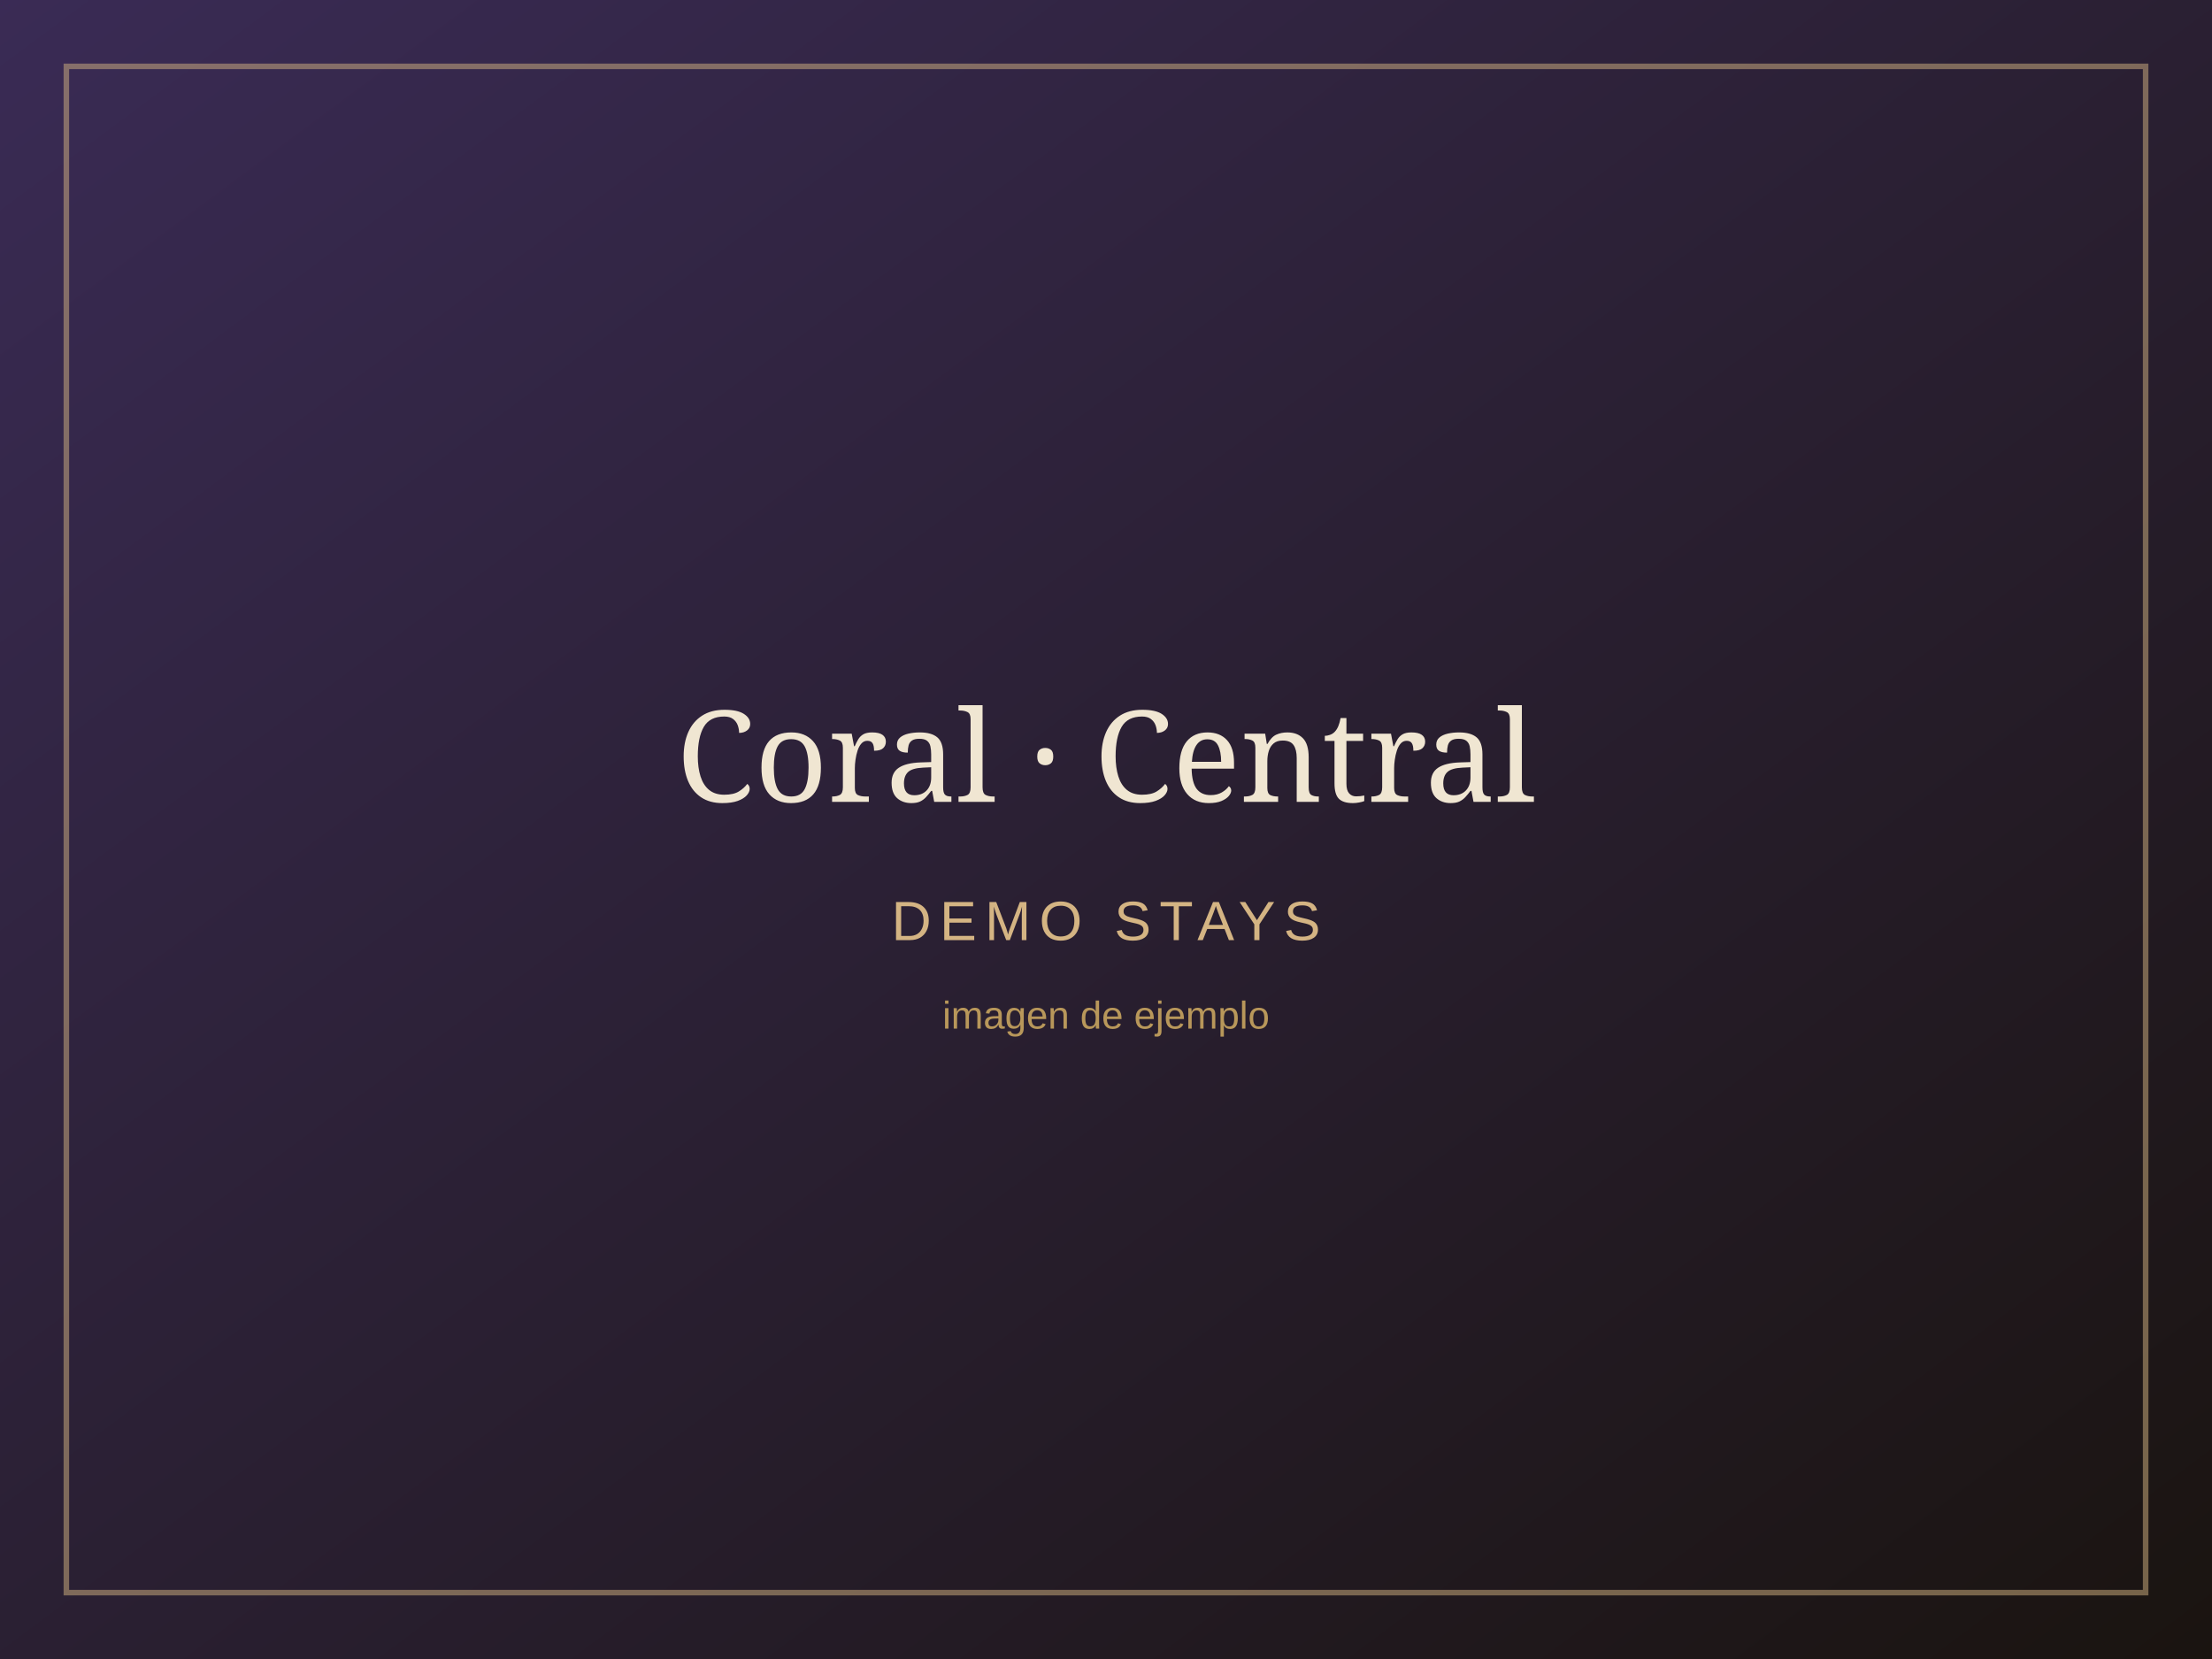
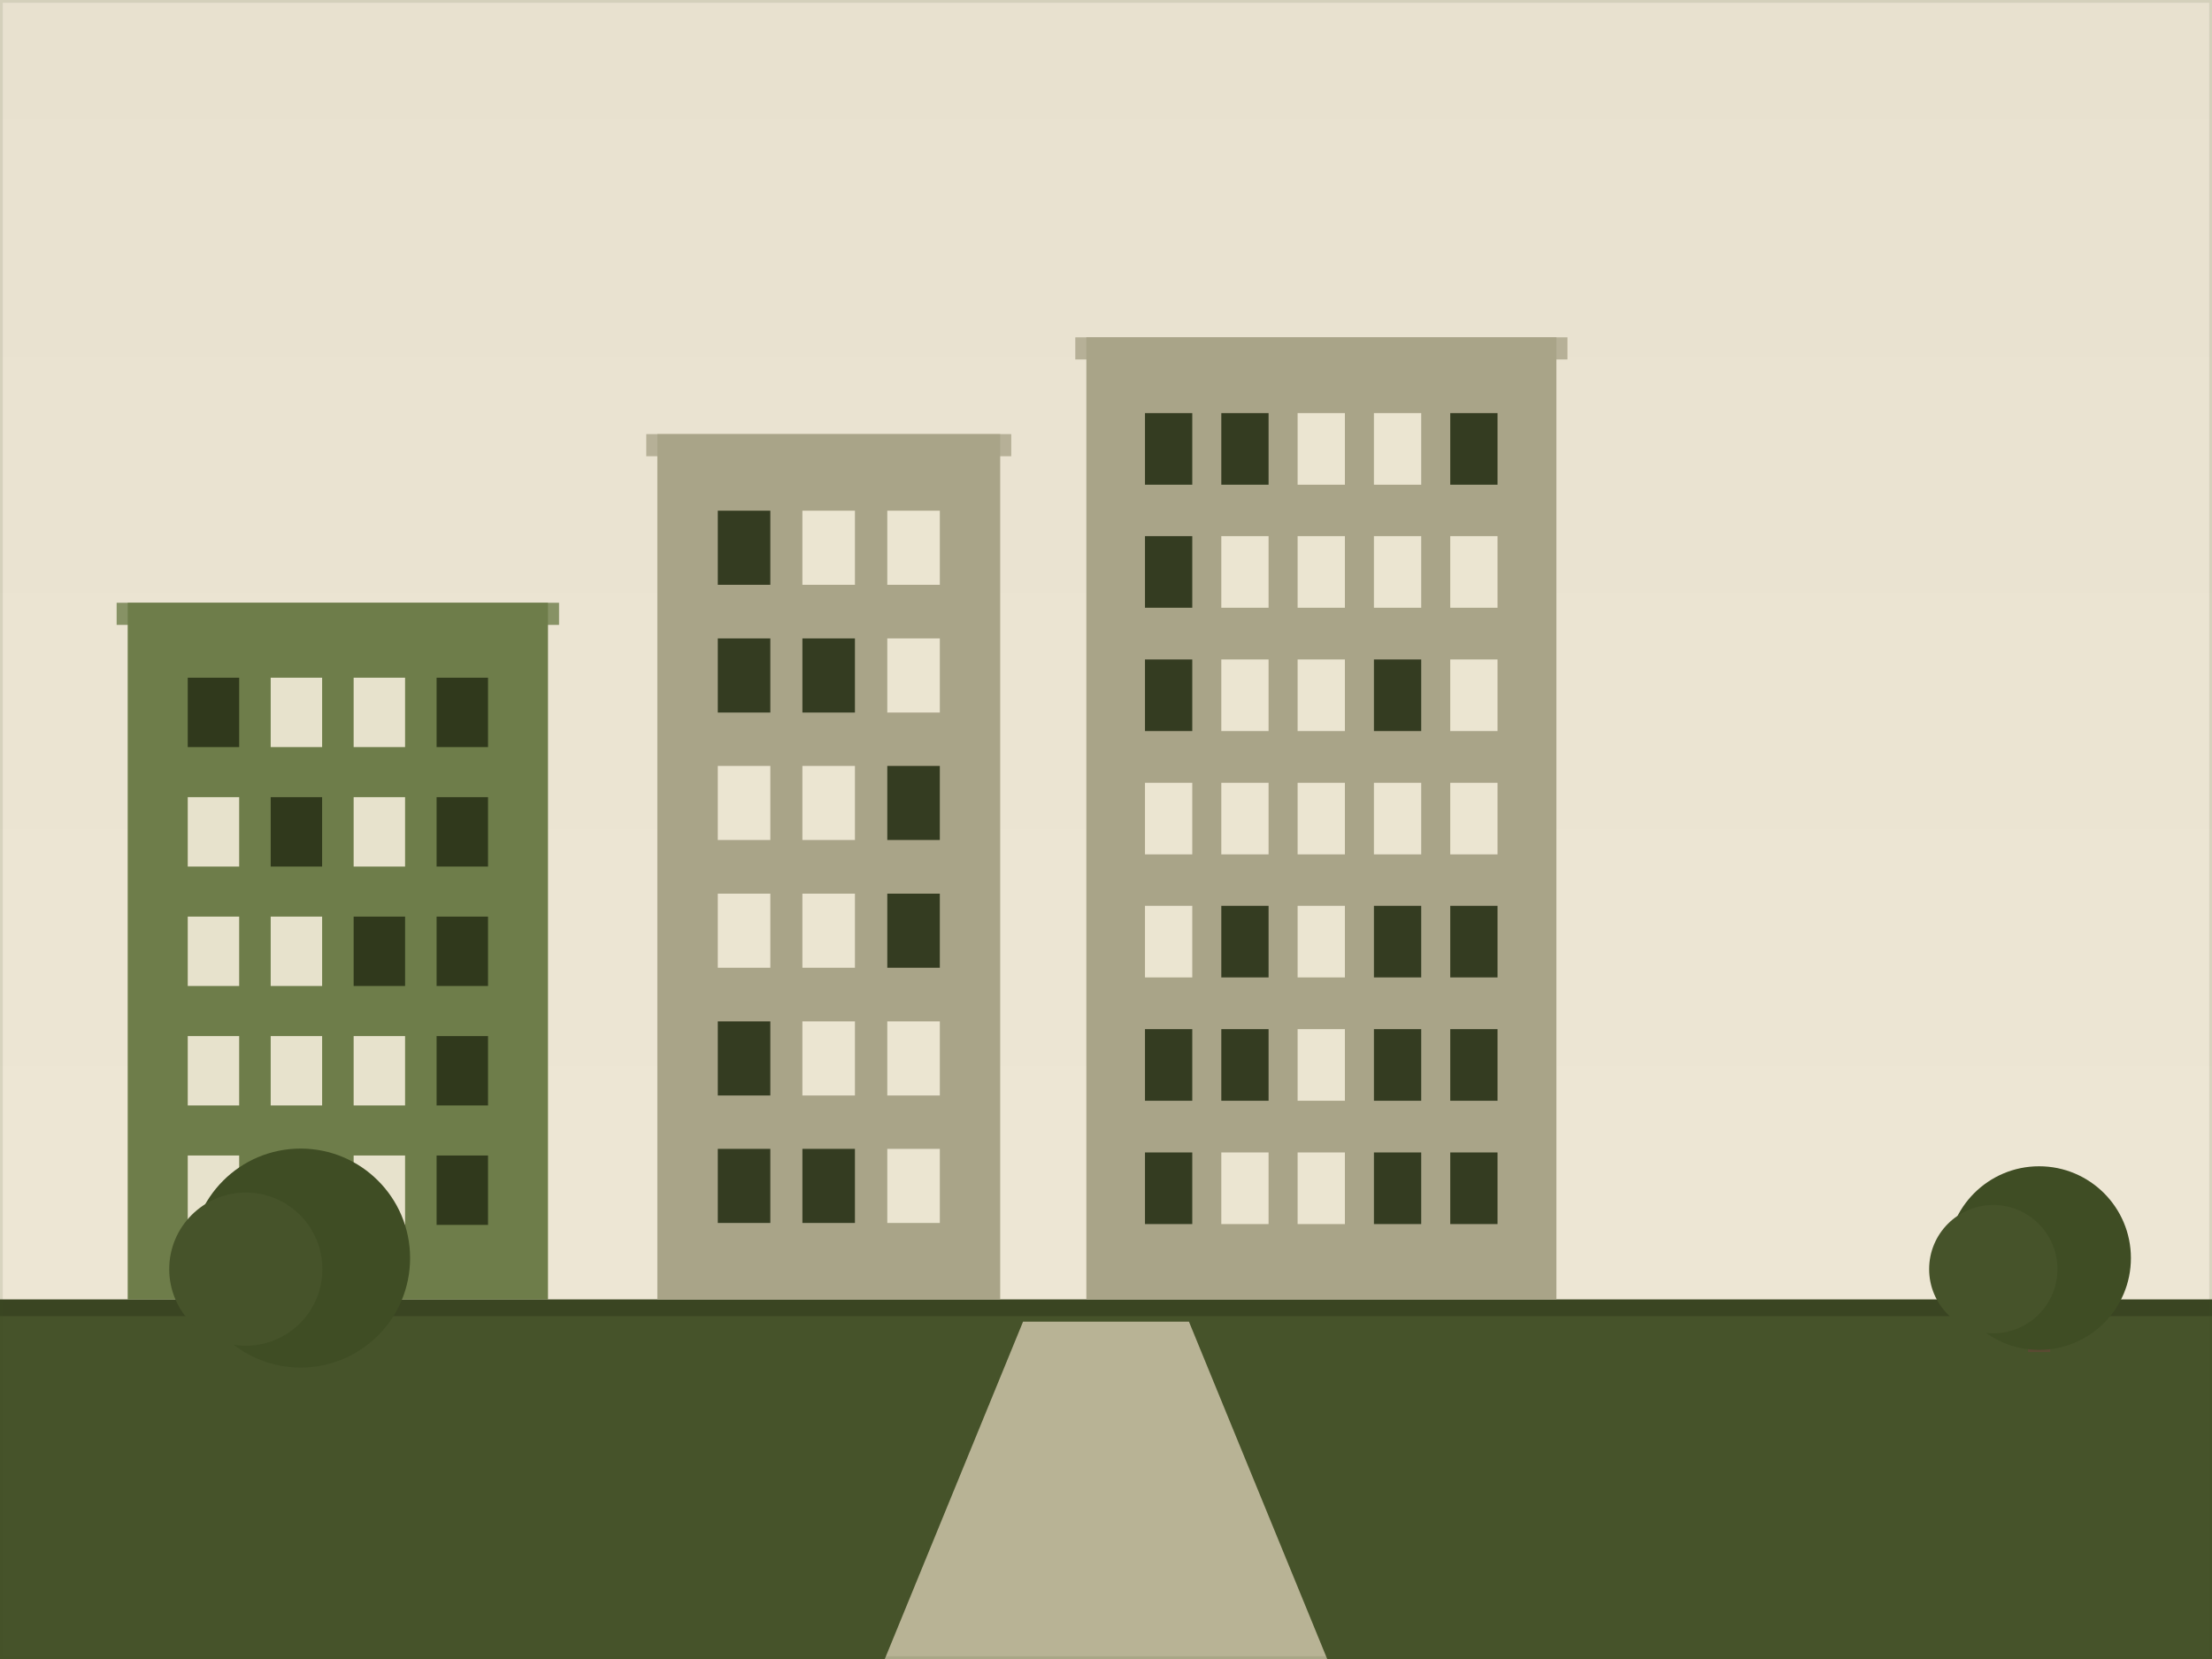
- <svg xmlns="http://www.w3.org/2000/svg" width="800" height="600" viewBox="0 0 800 600" role="img" aria-label="Coral · Central">
+ <svg xmlns="http://www.w3.org/2000/svg" width="800" height="600" viewBox="0 0 800 600" role="img" aria-label="Complejo residencial Demo Stays">
  <defs>
-     <linearGradient id="g" x1="0" y1="0" x2="1" y2="1">
-       <stop offset="0" stop-color="#3a2b55" />
-       <stop offset="1" stop-color="#1a1410" />
+     <linearGradient id="sky" x1="0" y1="0" x2="0" y2="1">
+       <stop offset="0" stop-color="#e8e1cf" />
+       <stop offset="1" stop-color="#efe8d6" />
    </linearGradient>
  </defs>
-   <rect width="800" height="600" fill="url(#g)" />
-   <rect x="24" y="24" width="752" height="552" fill="none" stroke="#d4b483" stroke-opacity="0.5" stroke-width="2" />
-   <text x="400" y="290" font-family="Georgia, serif" font-size="46" fill="#f0e6d2" text-anchor="middle">Coral · Central</text>
-   <text x="400" y="340" font-family="Arial, sans-serif" font-size="20" fill="#d4b483" letter-spacing="3" text-anchor="middle">DEMO STAYS</text>
-   <text x="400" y="372" font-family="Arial, sans-serif" font-size="14" fill="#b8975a" text-anchor="middle">imagen de ejemplo</text>
+   <rect width="800" height="600" fill="url(#sky)" />
+   <rect x="0" y="470" width="800" height="130" fill="#46532a" />
+   <rect x="0" y="470" width="800" height="6" fill="#3a4522" />
+   <polygon points="320,600 480,600 430,478 370,478" fill="#cdc4a8" opacity="0.85" />
+   <rect x="46.187" y="218" width="152" height="252" fill="#6e7d4a" />
+   <rect x="42.187" y="218" width="160" height="8" fill="#6e7d4a" opacity="0.8" />
+   <rect x="67.9" y="245.1" width="18.6" height="25.1" fill="#2a3318" opacity="0.92" />
+   <rect x="97.9" y="245.1" width="18.6" height="25.1" fill="#f1ead7" opacity="0.92" />
+   <rect x="127.9" y="245.1" width="18.6" height="25.1" fill="#f1ead7" opacity="0.92" />
+   <rect x="157.9" y="245.1" width="18.6" height="25.1" fill="#2a3318" opacity="0.92" />
+   <rect x="67.9" y="288.3" width="18.6" height="25.1" fill="#f1ead7" opacity="0.92" />
+   <rect x="97.9" y="288.3" width="18.6" height="25.1" fill="#2a3318" opacity="0.92" />
+   <rect x="127.9" y="288.3" width="18.6" height="25.1" fill="#f1ead7" opacity="0.92" />
+   <rect x="157.9" y="288.3" width="18.6" height="25.1" fill="#2a3318" opacity="0.92" />
+   <rect x="67.9" y="331.5" width="18.6" height="25.1" fill="#f1ead7" opacity="0.92" />
+   <rect x="97.9" y="331.5" width="18.6" height="25.1" fill="#f1ead7" opacity="0.92" />
+   <rect x="127.9" y="331.5" width="18.6" height="25.1" fill="#2a3318" opacity="0.92" />
+   <rect x="157.9" y="331.5" width="18.6" height="25.1" fill="#2a3318" opacity="0.92" />
+   <rect x="67.9" y="374.7" width="18.6" height="25.1" fill="#f1ead7" opacity="0.92" />
+   <rect x="97.9" y="374.7" width="18.6" height="25.1" fill="#f1ead7" opacity="0.92" />
+   <rect x="127.9" y="374.7" width="18.6" height="25.1" fill="#f1ead7" opacity="0.92" />
+   <rect x="157.9" y="374.7" width="18.6" height="25.1" fill="#2a3318" opacity="0.92" />
+   <rect x="67.9" y="417.9" width="18.6" height="25.1" fill="#f1ead7" opacity="0.92" />
+   <rect x="97.9" y="417.9" width="18.6" height="25.1" fill="#2a3318" opacity="0.92" />
+   <rect x="127.9" y="417.9" width="18.6" height="25.1" fill="#f1ead7" opacity="0.92" />
+   <rect x="157.9" y="417.9" width="18.6" height="25.1" fill="#2a3318" opacity="0.92" />
+   <rect x="237.737" y="157" width="124" height="313" fill="#a9a488" />
+   <rect x="233.737" y="157" width="132" height="8" fill="#a9a488" opacity="0.8" />
+   <rect x="259.6" y="184.7" width="19.0" height="26.8" fill="#2a3318" opacity="0.92" />
+   <rect x="290.2" y="184.7" width="19.0" height="26.8" fill="#f1ead7" opacity="0.92" />
+   <rect x="320.9" y="184.7" width="19.0" height="26.8" fill="#f1ead7" opacity="0.92" />
+   <rect x="259.6" y="230.9" width="19.0" height="26.8" fill="#2a3318" opacity="0.92" />
+   <rect x="290.2" y="230.9" width="19.0" height="26.8" fill="#2a3318" opacity="0.92" />
+   <rect x="320.9" y="230.9" width="19.0" height="26.8" fill="#f1ead7" opacity="0.92" />
+   <rect x="259.6" y="277.0" width="19.0" height="26.8" fill="#f1ead7" opacity="0.92" />
+   <rect x="290.2" y="277.0" width="19.0" height="26.8" fill="#f1ead7" opacity="0.92" />
+   <rect x="320.9" y="277.0" width="19.0" height="26.8" fill="#2a3318" opacity="0.92" />
+   <rect x="259.6" y="323.2" width="19.0" height="26.8" fill="#f1ead7" opacity="0.92" />
+   <rect x="290.2" y="323.2" width="19.0" height="26.8" fill="#f1ead7" opacity="0.92" />
+   <rect x="320.9" y="323.2" width="19.0" height="26.8" fill="#2a3318" opacity="0.92" />
+   <rect x="259.6" y="369.4" width="19.0" height="26.8" fill="#2a3318" opacity="0.92" />
+   <rect x="290.2" y="369.4" width="19.0" height="26.8" fill="#f1ead7" opacity="0.92" />
+   <rect x="320.9" y="369.4" width="19.0" height="26.8" fill="#f1ead7" opacity="0.92" />
+   <rect x="259.6" y="415.5" width="19.0" height="26.8" fill="#2a3318" opacity="0.92" />
+   <rect x="290.2" y="415.5" width="19.0" height="26.8" fill="#2a3318" opacity="0.92" />
+   <rect x="320.9" y="415.5" width="19.0" height="26.8" fill="#f1ead7" opacity="0.92" />
+   <rect x="392.894" y="122" width="170" height="348" fill="#a9a488" />
+   <rect x="388.894" y="122" width="178" height="8" fill="#a9a488" opacity="0.8" />
+   <rect x="414.1" y="149.4" width="17.1" height="25.9" fill="#2a3318" opacity="0.92" />
+   <rect x="441.7" y="149.4" width="17.1" height="25.9" fill="#2a3318" opacity="0.92" />
+   <rect x="469.3" y="149.4" width="17.1" height="25.9" fill="#f1ead7" opacity="0.92" />
+   <rect x="496.9" y="149.4" width="17.1" height="25.9" fill="#f1ead7" opacity="0.92" />
+   <rect x="524.5" y="149.4" width="17.1" height="25.9" fill="#2a3318" opacity="0.92" />
+   <rect x="414.1" y="193.9" width="17.1" height="25.9" fill="#2a3318" opacity="0.92" />
+   <rect x="441.7" y="193.9" width="17.1" height="25.9" fill="#f1ead7" opacity="0.92" />
+   <rect x="469.3" y="193.9" width="17.1" height="25.9" fill="#f1ead7" opacity="0.92" />
+   <rect x="496.9" y="193.9" width="17.1" height="25.9" fill="#f1ead7" opacity="0.92" />
+   <rect x="524.5" y="193.9" width="17.1" height="25.9" fill="#f1ead7" opacity="0.92" />
+   <rect x="414.1" y="238.5" width="17.1" height="25.9" fill="#2a3318" opacity="0.92" />
+   <rect x="441.7" y="238.5" width="17.1" height="25.9" fill="#f1ead7" opacity="0.92" />
+   <rect x="469.3" y="238.5" width="17.1" height="25.9" fill="#f1ead7" opacity="0.92" />
+   <rect x="496.9" y="238.5" width="17.1" height="25.9" fill="#2a3318" opacity="0.92" />
+   <rect x="524.5" y="238.5" width="17.1" height="25.9" fill="#f1ead7" opacity="0.92" />
+   <rect x="414.1" y="283.1" width="17.1" height="25.9" fill="#f1ead7" opacity="0.92" />
+   <rect x="441.7" y="283.1" width="17.1" height="25.9" fill="#f1ead7" opacity="0.92" />
+   <rect x="469.3" y="283.1" width="17.1" height="25.9" fill="#f1ead7" opacity="0.92" />
+   <rect x="496.9" y="283.1" width="17.1" height="25.9" fill="#f1ead7" opacity="0.92" />
+   <rect x="524.5" y="283.1" width="17.1" height="25.9" fill="#f1ead7" opacity="0.92" />
+   <rect x="414.1" y="327.6" width="17.1" height="25.9" fill="#f1ead7" opacity="0.92" />
+   <rect x="441.7" y="327.6" width="17.1" height="25.9" fill="#2a3318" opacity="0.92" />
+   <rect x="469.3" y="327.6" width="17.1" height="25.9" fill="#f1ead7" opacity="0.92" />
+   <rect x="496.9" y="327.6" width="17.1" height="25.9" fill="#2a3318" opacity="0.92" />
+   <rect x="524.5" y="327.6" width="17.1" height="25.9" fill="#2a3318" opacity="0.92" />
+   <rect x="414.1" y="372.2" width="17.1" height="25.9" fill="#2a3318" opacity="0.92" />
+   <rect x="441.7" y="372.2" width="17.1" height="25.9" fill="#2a3318" opacity="0.92" />
+   <rect x="469.3" y="372.2" width="17.1" height="25.9" fill="#f1ead7" opacity="0.92" />
+   <rect x="496.9" y="372.2" width="17.1" height="25.9" fill="#2a3318" opacity="0.92" />
+   <rect x="524.5" y="372.2" width="17.1" height="25.9" fill="#2a3318" opacity="0.92" />
+   <rect x="414.1" y="416.8" width="17.1" height="25.9" fill="#2a3318" opacity="0.92" />
+   <rect x="441.7" y="416.8" width="17.1" height="25.9" fill="#f1ead7" opacity="0.92" />
+   <rect x="469.3" y="416.8" width="17.1" height="25.9" fill="#f1ead7" opacity="0.92" />
+   <rect x="496.9" y="416.8" width="17.1" height="25.9" fill="#2a3318" opacity="0.92" />
+   <rect x="524.5" y="416.8" width="17.1" height="25.9" fill="#2a3318" opacity="0.92" />
+   <rect x="104.718" y="455" width="8" height="34" fill="#5a4a32" />
+   <circle cx="108.718" cy="455" r="39.6" fill="#3f4d24" />
+   <circle cx="88.9" cy="459.0" r="27.7" fill="#46532a" />
+   <rect x="733.472" y="455" width="8" height="34" fill="#5a4a32" />
+   <circle cx="737.472" cy="455" r="33.2" fill="#3f4d24" />
+   <circle cx="720.9" cy="459.0" r="23.2" fill="#46532a" />
+   <rect x="0.5" y="0.5" width="799" height="599" fill="none" stroke="#3f4d24" stroke-opacity="0.12" />
</svg>
